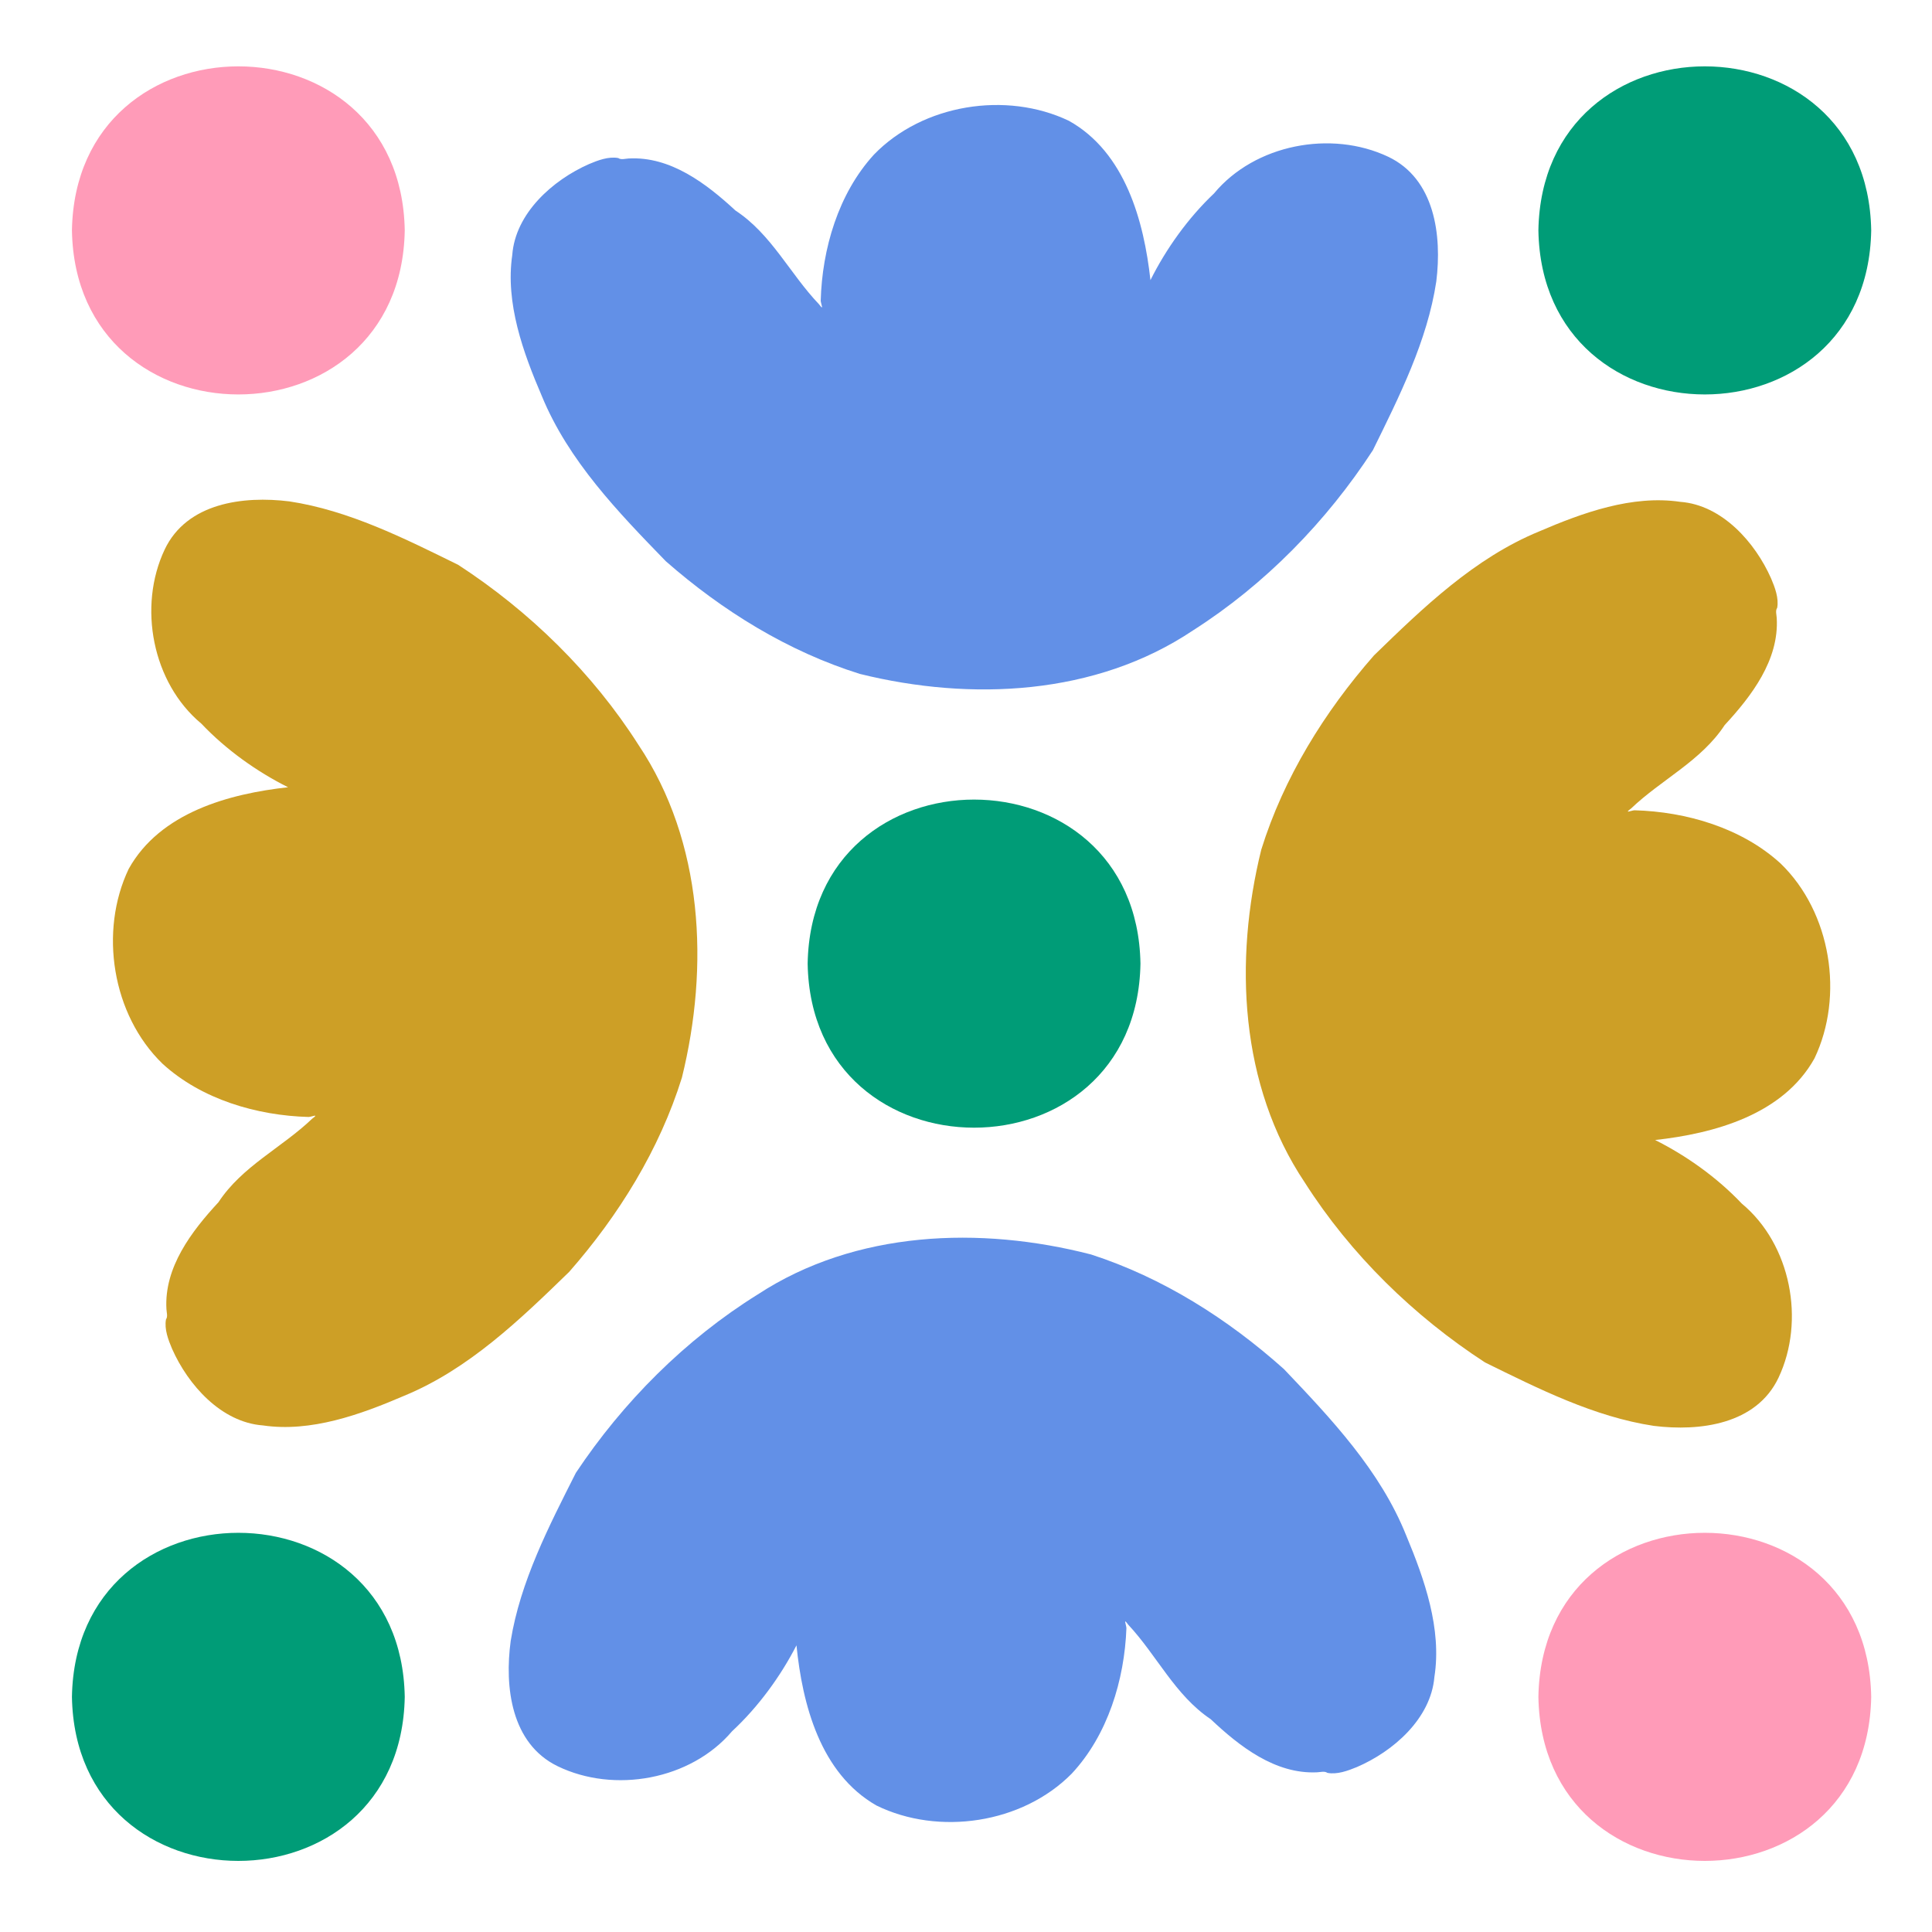
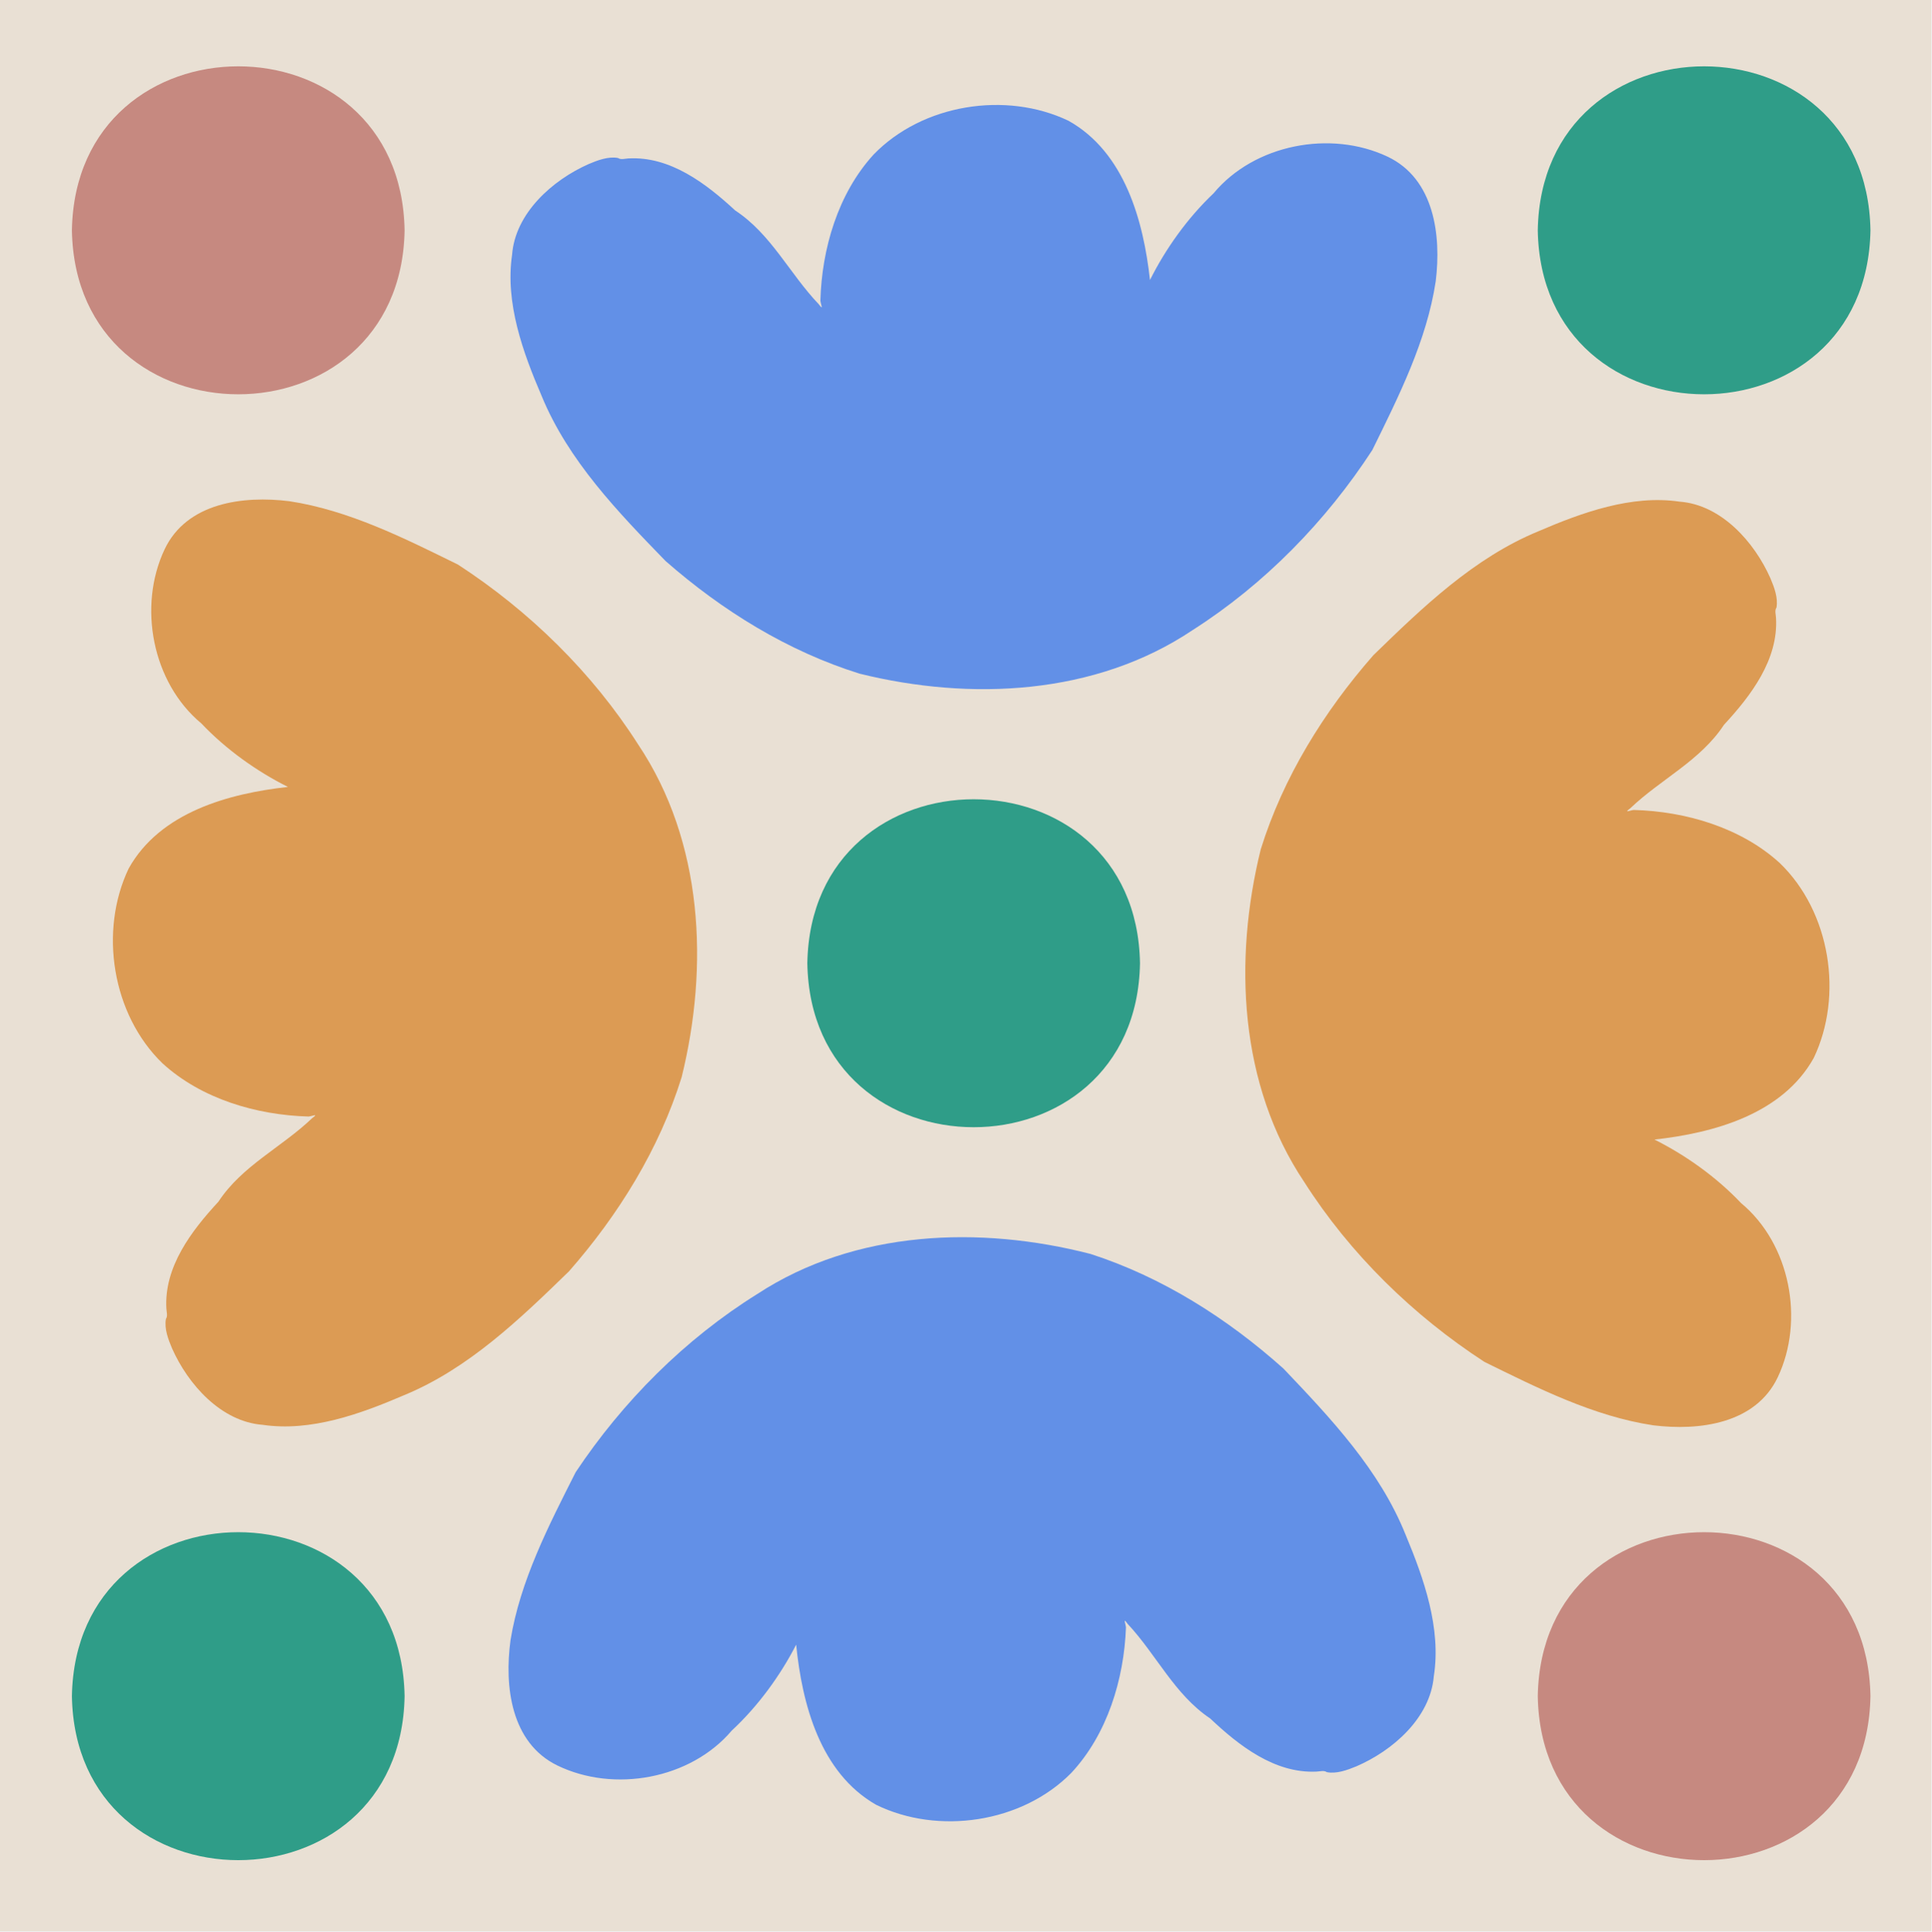
- <svg xmlns="http://www.w3.org/2000/svg" id="Calque_1" data-name="Calque 1" width="200mm" height="200mm" viewBox="0 0 566.93 566.93">
-   <rect x="0" y="0" width="566.93" height="566.93" fill="#fff" />
-   <path d="M549.09,67.61c-1.1,64.19-96.58,64.18-97.66,0,1.1-64.19,96.58-64.18,97.66,0Z" fill="#009c77" />
-   <path d="M118.77,67.61c-1.1,64.19-96.58,64.18-97.66,0,1.1-64.19,96.58-64.18,97.66,0Z" fill="#ff9bb8" />
-   <path d="M549.09,497.93c-1.1,64.19-96.58,64.18-97.66,0,1.1-64.19,96.58-64.18,97.66,0Z" fill="#ff9bb8" />
-   <path d="M118.77,497.93c-1.1,64.19-96.58,64.18-97.66,0,1.1-64.19,96.58-64.18,97.66,0Z" fill="#009c77" />
-   <path d="M334.66,282.77c-1.1,64.19-96.58,64.18-97.66,0,1.1-64.19,96.58-64.18,97.66,0Z" fill="#009c77" />
-   <path d="M356.28,56.73c-7.69,7.27-14.16,16.39-18.69,25.47-1.91-17.27-7.38-37.52-23.95-46.76-18.31-8.74-42.84-4.92-57.21,9.95-10.43,11.42-15.19,27.64-15.6,42.88.11,1.12,1.07,3.12-.51,1-8.53-8.93-13.94-20.56-24.5-27.49-8.53-7.89-19.11-15.98-31.37-15.27-.93.04-2.21.46-3.02-.13-2.84-.53-6.01.67-8.62,1.78-10.62,4.69-21.58,14.42-22.49,26.67-2.07,14.11,3.19,28.62,8.69,41.42,7.8,18.95,22.37,34.03,36.38,48.45,16.57,14.53,35.86,26.49,56.99,33.07,32.56,8.04,69.15,6.34,97.65-12.75,21.17-13.48,39.24-32.02,52.83-52.91,7.76-15.78,15.97-32.07,18.61-49.52,1.68-13.53-.42-30.1-14.13-36.6-16.73-7.91-39.1-3.63-51.06,10.73Z" fill="#6290e7" />
-   <path d="M214.76,508.08c7.77-7.19,14.33-16.25,18.96-25.27,1.73,17.29,6.99,37.59,23.47,47,18.22,8.93,42.79,5.36,57.31-9.36,10.54-11.31,15.48-27.48,16.04-42.72-.1-1.12-1.03-3.13.52-.99,8.43,9.02,13.72,20.71,24.21,27.74,8.45,7.98,18.94,16.18,31.21,15.59.93-.03,2.21-.43,3.02.16,2.83.56,6.02-.61,8.64-1.69,10.67-4.58,21.73-14.19,22.77-26.44,2.22-14.09-2.89-28.65-8.26-41.51-7.6-19.03-22.01-34.26-35.87-48.82-16.42-14.7-35.58-26.86-56.64-33.66-32.48-8.37-69.08-7.05-97.78,11.73-21.31,13.26-39.57,31.61-53.38,52.36-7.93,15.7-16.3,31.9-19.12,49.32-1.83,13.51.11,30.1,13.75,36.75,16.64,8.08,39.06,4.03,51.17-10.2Z" fill="#6290e7" />
-   <path d="M59.06,212.32c7.27,7.69,16.39,14.16,25.47,18.69-17.27,1.91-37.52,7.38-46.76,23.95-8.74,18.31-4.92,42.84,9.95,57.21,11.42,10.43,27.64,15.19,42.88,15.6,1.12-.11,3.12-1.07,1,.51-8.93,8.53-20.56,13.94-27.49,24.5-7.89,8.53-15.98,19.11-15.27,31.37.04.93.46,2.21-.13,3.02-.53,2.84.67,6.01,1.78,8.62,4.69,10.62,14.42,21.58,26.67,22.49,14.11,2.07,28.62-3.19,41.42-8.69,18.95-7.8,34.03-22.37,48.45-36.38,14.53-16.57,26.49-35.86,33.07-56.99,8.04-32.56,6.34-69.15-12.75-97.65-13.48-21.17-32.02-39.24-52.91-52.83-15.78-7.76-32.07-15.97-49.52-18.61-13.53-1.68-30.1.42-36.6,14.13-7.91,16.73-3.63,39.1,10.73,51.06Z" fill="#cd9f26" />
-   <path d="M511.15,353.22c-7.27-7.69-16.39-14.16-25.47-18.69,17.27-1.91,37.52-7.38,46.76-23.95,8.74-18.31,4.92-42.84-9.95-57.21-11.42-10.43-27.64-15.19-42.88-15.6-1.12.11-3.12,1.07-1-.51,8.93-8.53,20.56-13.94,27.49-24.5,7.89-8.53,15.98-19.11,15.27-31.37-.04-.93-.46-2.21.13-3.02.53-2.84-.67-6.01-1.78-8.62-4.69-10.62-14.42-21.58-26.67-22.49-14.11-2.07-28.62,3.19-41.42,8.69-18.95,7.8-34.03,22.37-48.45,36.38-14.53,16.57-26.49,35.86-33.07,56.99-8.04,32.56-6.34,69.15,12.75,97.65,13.48,21.17,32.02,39.24,52.91,52.83,15.78,7.76,32.07,15.97,49.52,18.61,13.53,1.68,30.1-.42,36.6-14.13,7.91-16.73,3.63-39.1-10.73-51.06Z" fill="#cd9f26" />
+ <svg xmlns="http://www.w3.org/2000/svg" viewBox="0 0 566.93 566.93">
+   <g id="zone-1" data-color-id="WT000">
+     <rect x="0" y="0" width="566.93" height="566.93" fill="#e9e0d4" />
+   </g>
+   <g id="zone-2">
+     <path d="M356.28,56.73c-7.69,7.27-14.16,16.39-18.69,25.47-1.91-17.27-7.38-37.52-23.95-46.76-18.31-8.74-42.84-4.92-57.21,9.95-10.43,11.42-15.19,27.64-15.6,42.88.11,1.12,1.07,3.12-.51,1-8.53-8.93-13.94-20.56-24.5-27.49-8.53-7.89-19.11-15.98-31.37-15.27-.93.04-2.21.46-3.02-.13-2.84-.53-6.01.67-8.62,1.78-10.62,4.69-21.58,14.42-22.49,26.67-2.07,14.11,3.19,28.62,8.69,41.42,7.8,18.95,22.37,34.03,36.38,48.45,16.57,14.53,35.86,26.49,56.99,33.07,32.56,8.04,69.15,6.34,97.65-12.75,21.17-13.48,39.24-32.02,52.83-52.91,7.76-15.78,15.97-32.07,18.61-49.52,1.68-13.53-.42-30.1-14.13-36.6-16.73-7.91-39.1-3.63-51.06,10.73Z" fill="#6290e7" />
+     <path d="M214.76,508.08c7.77-7.19,14.33-16.25,18.96-25.27,1.73,17.29,6.99,37.59,23.47,47,18.22,8.93,42.79,5.36,57.31-9.36,10.54-11.31,15.48-27.48,16.04-42.72-.1-1.12-1.03-3.13.52-.99,8.43,9.02,13.72,20.71,24.21,27.74,8.45,7.98,18.94,16.18,31.21,15.59.93-.03,2.21-.43,3.02.16,2.83.56,6.02-.61,8.64-1.69,10.67-4.58,21.73-14.19,22.77-26.44,2.22-14.09-2.89-28.65-8.26-41.51-7.6-19.03-22.01-34.26-35.87-48.82-16.42-14.7-35.58-26.86-56.64-33.66-32.48-8.37-69.08-7.05-97.78,11.73-21.31,13.26-39.57,31.61-53.38,52.36-7.93,15.7-16.3,31.9-19.12,49.32-1.83,13.51.11,30.1,13.75,36.75,16.64,8.08,39.06,4.03,51.17-10.2Z" fill="#6290e7" />
+   </g>
+   <g id="zone-3" data-color-id="GN011">
+     <path d="M549.09,67.61c-1.1,64.19-96.58,64.18-97.66,0,1.1-64.19,96.58-64.18,97.66,0Z" fill="#2f9d88" />
+     <path d="M118.77,497.93c-1.1,64.19-96.58,64.18-97.66,0,1.1-64.19,96.58-64.18,97.66,0Z" fill="#2f9d88" />
+     <path d="M334.66,282.77c-1.1,64.19-96.58,64.18-97.66,0,1.1-64.19,96.58-64.18,97.66,0Z" fill="#2f9d88" />
+   </g>
+   <g id="zone-4" data-color-id="YL001">
+     <path d="M59.06,212.32c7.27,7.69,16.39,14.16,25.47,18.69-17.27,1.91-37.52,7.38-46.76,23.95-8.74,18.31-4.92,42.84,9.95,57.21,11.42,10.43,27.64,15.19,42.88,15.6,1.12-.11,3.12-1.07,1,.51-8.93,8.53-20.56,13.94-27.49,24.5-7.89,8.53-15.98,19.11-15.27,31.37.04.93.46,2.21-.13,3.02-.53,2.84.67,6.01,1.78,8.62,4.69,10.62,14.42,21.58,26.67,22.49,14.11,2.07,28.62-3.19,41.42-8.69,18.95-7.8,34.03-22.37,48.45-36.38,14.53-16.57,26.49-35.86,33.07-56.99,8.04-32.56,6.34-69.15-12.75-97.65-13.48-21.17-32.02-39.24-52.91-52.83-15.78-7.76-32.07-15.97-49.52-18.61-13.53-1.68-30.1.42-36.6,14.13-7.91,16.73-3.63,39.1,10.73,51.06Z" fill="#dc9b54" />
+     <path d="M511.15,353.22c-7.27-7.69-16.39-14.16-25.47-18.69,17.27-1.91,37.52-7.38,46.76-23.95,8.74-18.31,4.92-42.84-9.95-57.21-11.42-10.43-27.64-15.19-42.88-15.6-1.12.11-3.12,1.07-1-.51,8.93-8.53,20.56-13.94,27.49-24.5,7.89-8.53,15.98-19.11,15.27-31.37-.04-.93-.46-2.21.13-3.02.53-2.84-.67-6.01-1.78-8.62-4.69-10.62-14.42-21.58-26.67-22.49-14.11-2.07-28.62,3.19-41.42,8.69-18.95,7.8-34.03,22.37-48.45,36.38-14.53,16.57-26.49,35.86-33.07,56.99-8.04,32.56-6.34,69.15,12.75,97.65,13.48,21.17,32.02,39.24,52.91,52.83,15.78,7.76,32.07,15.97,49.52,18.61,13.53,1.68,30.1-.42,36.6-14.13,7.91-16.73,3.63-39.1-10.73-51.06Z" fill="#dc9b54" />
+   </g>
+   <g id="zone-5" data-color-id="RD006">
+     <path d="M118.77,67.61c-1.1,64.19-96.58,64.18-97.66,0,1.1-64.19,96.58-64.18,97.66,0Z" fill="#c68980" />
+     <path d="M549.09,497.93c-1.1,64.19-96.58,64.18-97.66,0,1.1-64.19,96.58-64.18,97.66,0Z" fill="#c68980" />
+   </g>
</svg>
